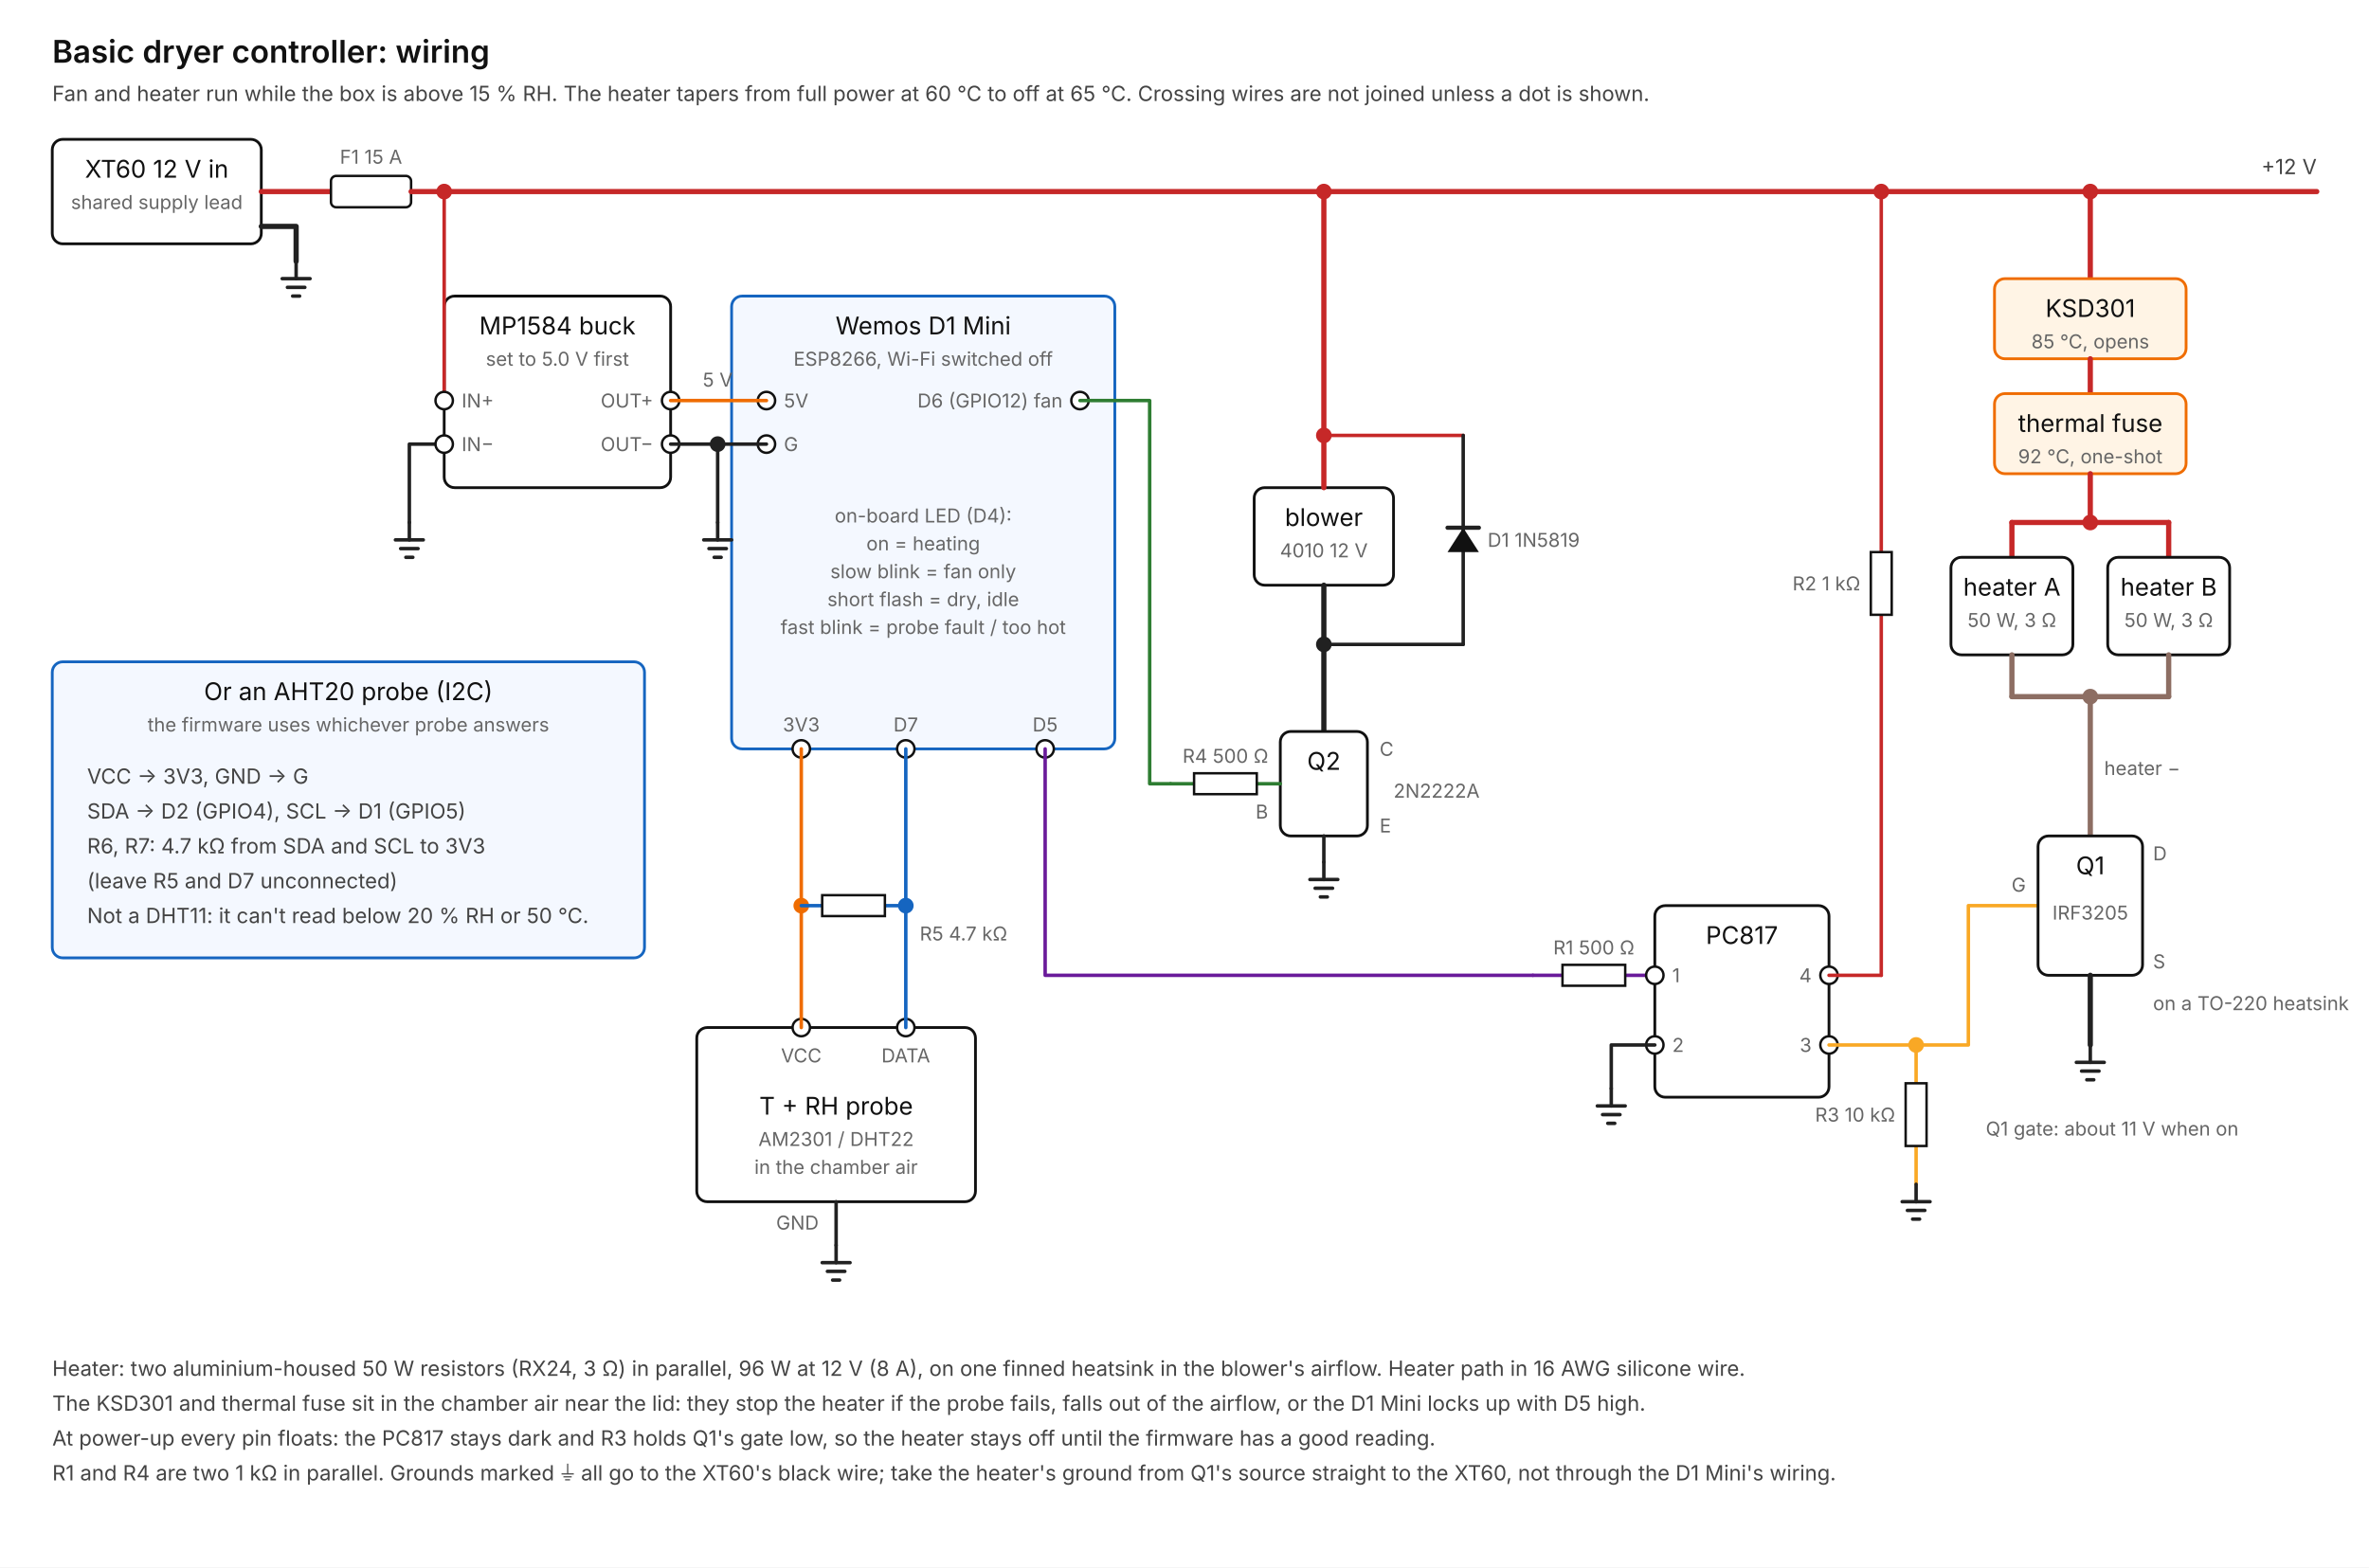
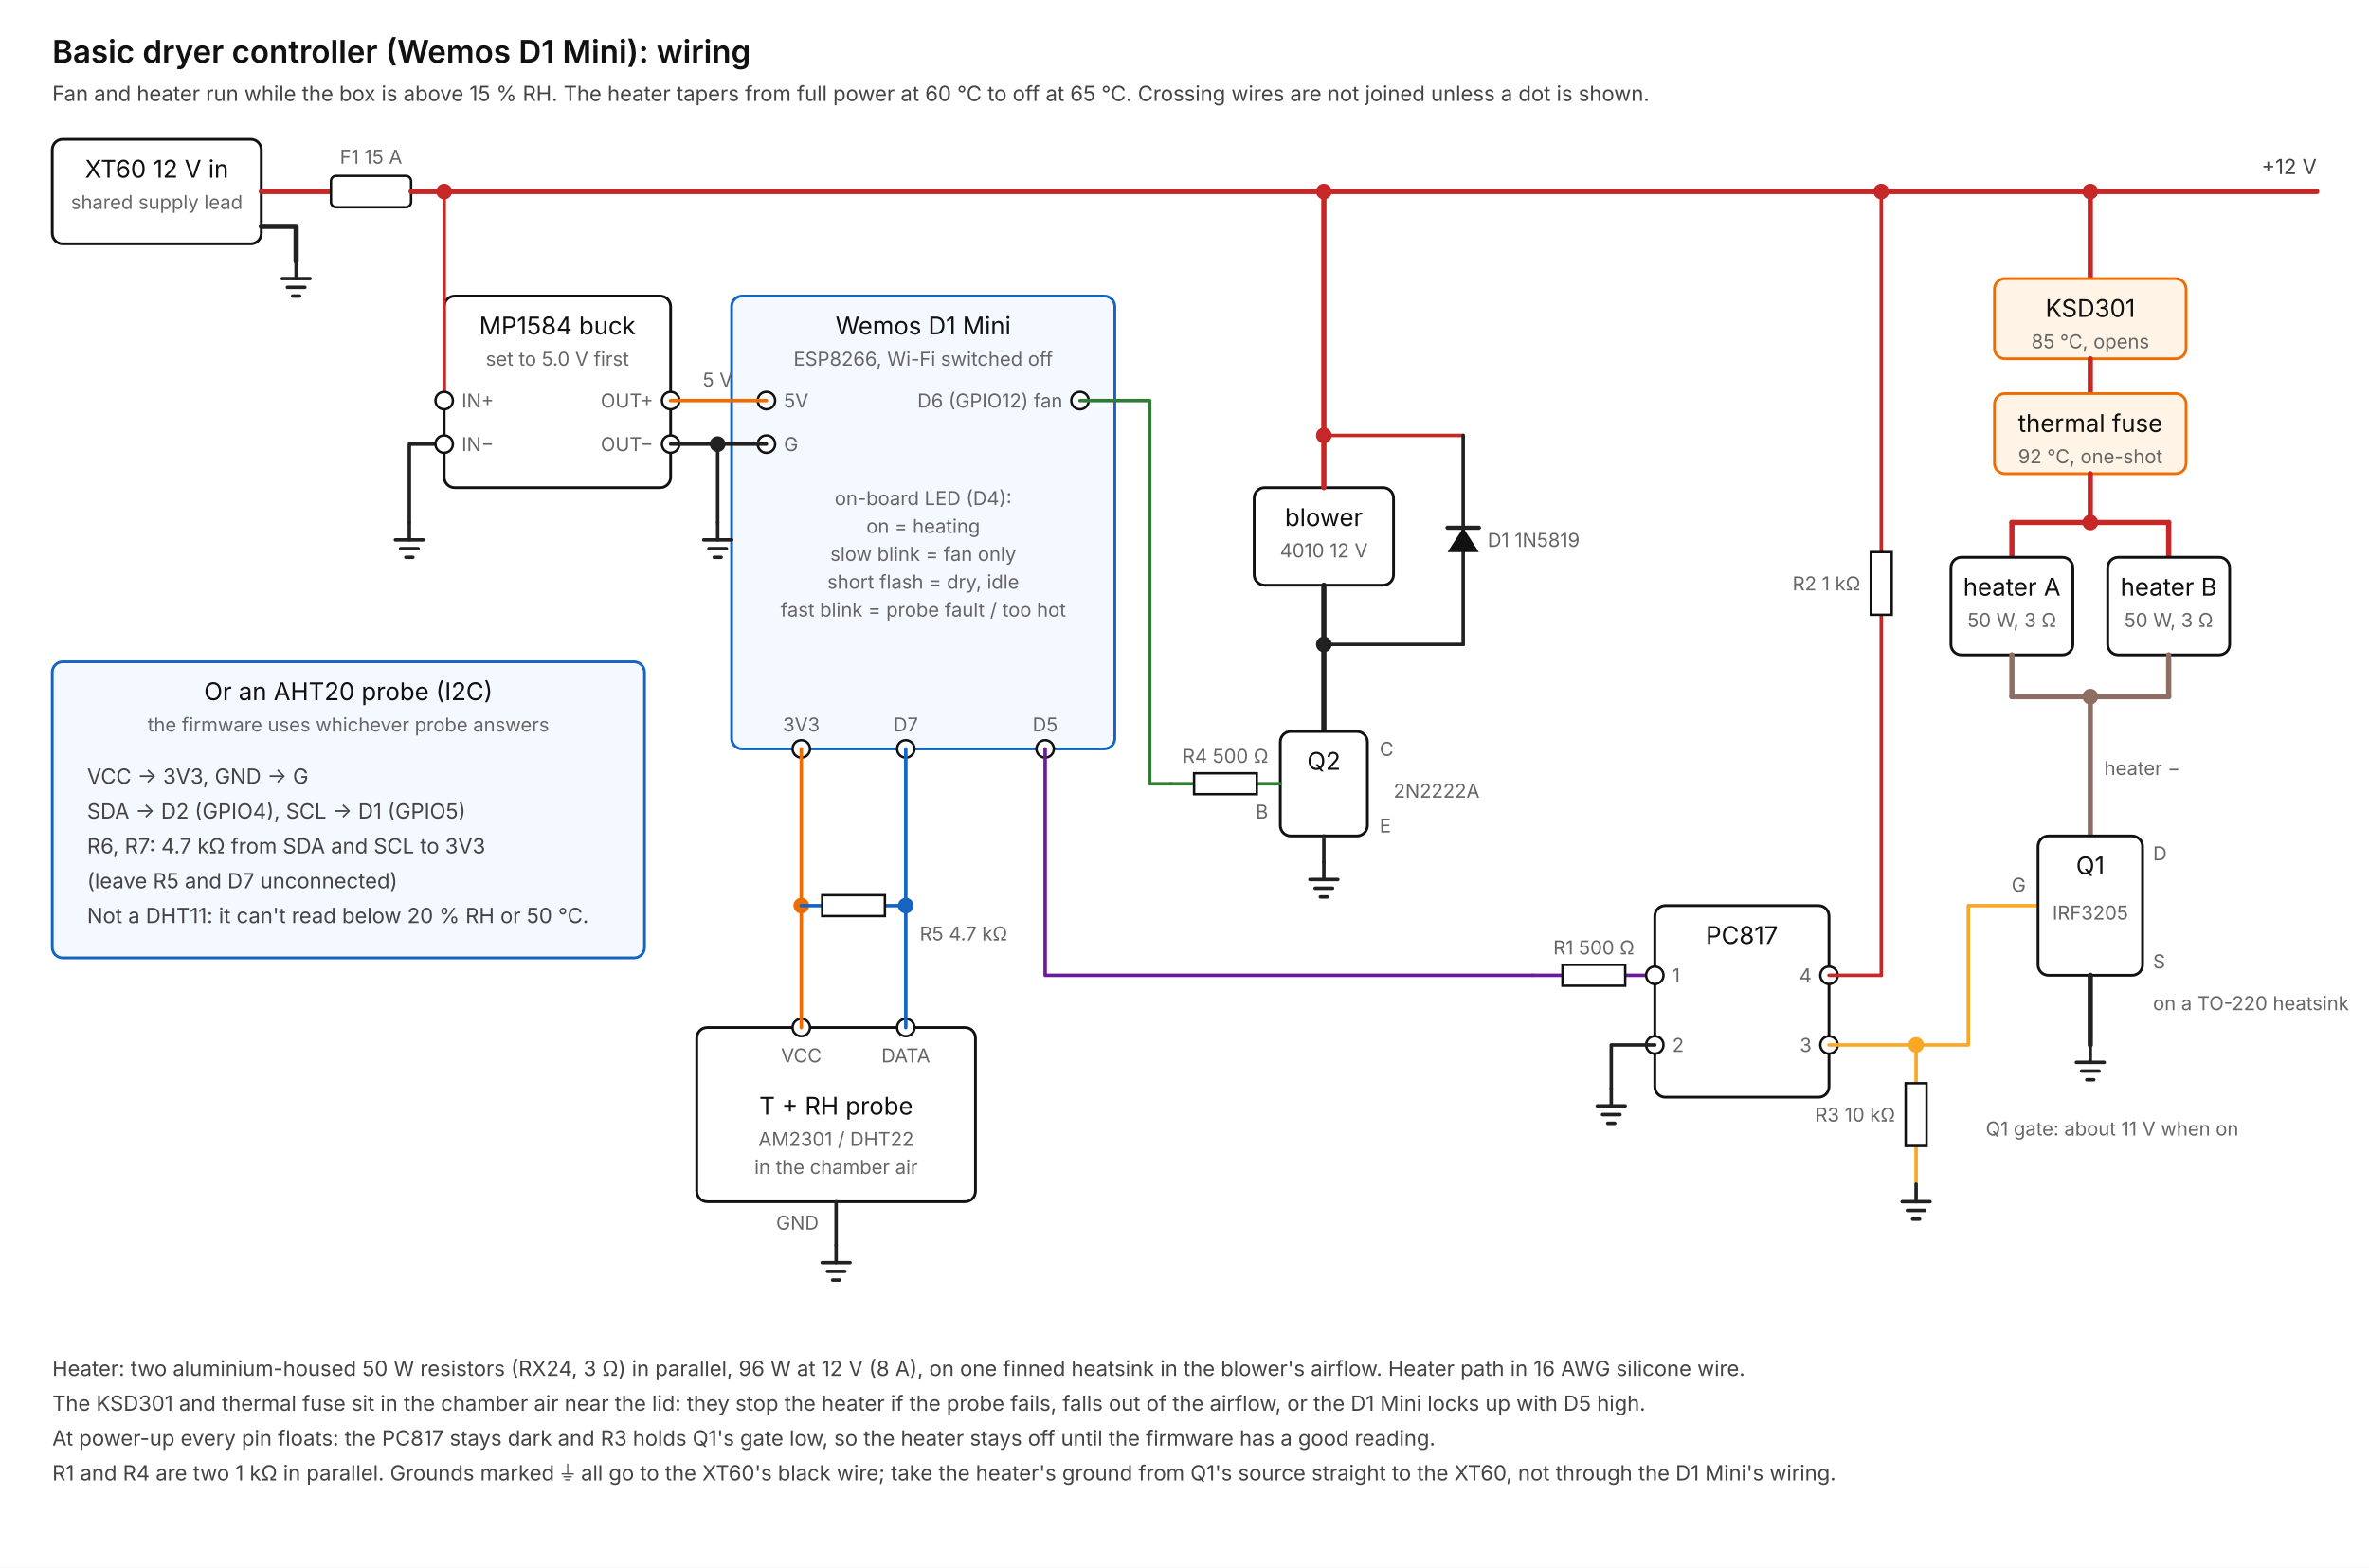
<svg xmlns="http://www.w3.org/2000/svg" width="1360" height="900" viewBox="0 0 1360 900" role="img">
  <style>
text{font-family:Inter,Arial,sans-serif}
.t{font-size:18px;font-weight:600;fill:#111}.r{font-size:14px;fill:#111}.v{font-size:12px;fill:#444}.p{font-size:11px;fill:#666}
.bx{fill:#fff;stroke:#111;stroke-width:1.6}.mod{fill:#f4f8ff;stroke:#1565c0;stroke-width:1.6}.safe{fill:#fff4e5;stroke:#ef6c00;stroke-width:1.6}
</style>
  <rect width="1360" height="900" fill="#fff" />
-   <text class="t" x="30" y="36" text-anchor="start">Basic dryer controller: wiring</text>
+   <text class="t" x="30" y="36" text-anchor="start">Basic dryer controller (Wemos D1 Mini): wiring</text>
  <text class="v" x="30" y="58" text-anchor="start">Fan and heater run while the box is above 15 % RH. The heater tapers from full power at 60 °C to off at 65 °C. Crossing wires are not joined unless a dot is shown.</text>
  <rect class="bx" x="30" y="80" width="120" height="60" rx="6" />
  <text class="r" x="90.0" y="102" text-anchor="middle">XT60 12 V in</text>
  <text class="p" x="90.0" y="120" text-anchor="middle">shared supply lead</text>
  <path d="M150 110 L190 110" fill="none" stroke="#c62828" stroke-width="3" stroke-linejoin="round" stroke-linecap="round" />
  <rect x="190" y="101" width="46" height="18" rx="3" fill="#fff" stroke="#111" stroke-width="1.4" />
  <text class="p" x="213" y="94" text-anchor="middle">F1 15 A</text>
  <path d="M236 110 L1330 110" fill="none" stroke="#c62828" stroke-width="3" stroke-linejoin="round" stroke-linecap="round" />
  <text class="v" x="1330" y="100" text-anchor="end">+12 V</text>
  <path d="M150 130 L170 130 L170 150" fill="none" stroke="#212121" stroke-width="3" stroke-linejoin="round" stroke-linecap="round" />
  <path d="M170 150 L170 160" fill="none" stroke="#212121" stroke-width="2" stroke-linejoin="round" stroke-linecap="round" />
  <path d="M162.0 160 L178.0 160" fill="none" stroke="#212121" stroke-width="2" stroke-linejoin="round" stroke-linecap="round" />
  <path d="M165.0 165 L175.0 165" fill="none" stroke="#212121" stroke-width="2" stroke-linejoin="round" stroke-linecap="round" />
  <path d="M168.0 170 L172.0 170" fill="none" stroke="#212121" stroke-width="2" stroke-linejoin="round" stroke-linecap="round" />
  <rect class="bx" x="255" y="170" width="130" height="110" rx="6" />
  <text class="r" x="320.0" y="192" text-anchor="middle">MP1584 buck</text>
  <text class="p" x="320.0" y="210" text-anchor="middle">set to 5.0 V first</text>
  <path d="M255 110 L255 230" fill="none" stroke="#c62828" stroke-width="2" stroke-linejoin="round" stroke-linecap="round" />
  <circle cx="255" cy="110" r="4.5" fill="#c62828" />
  <path d="M255 255 L235 255 L235 300" fill="none" stroke="#212121" stroke-width="2" stroke-linejoin="round" stroke-linecap="round" />
  <path d="M235 300 L235 310" fill="none" stroke="#212121" stroke-width="2" stroke-linejoin="round" stroke-linecap="round" />
  <path d="M227.0 310 L243.0 310" fill="none" stroke="#212121" stroke-width="2" stroke-linejoin="round" stroke-linecap="round" />
  <path d="M230.0 315 L240.0 315" fill="none" stroke="#212121" stroke-width="2" stroke-linejoin="round" stroke-linecap="round" />
  <path d="M233.0 320 L237.0 320" fill="none" stroke="#212121" stroke-width="2" stroke-linejoin="round" stroke-linecap="round" />
  <circle cx="255" cy="230" r="5" fill="#fff" stroke="#111" stroke-width="1.4" />
  <text class="p" x="265" y="234" text-anchor="start">IN+</text>
  <circle cx="255" cy="255" r="5" fill="#fff" stroke="#111" stroke-width="1.4" />
  <text class="p" x="265" y="259" text-anchor="start">IN−</text>
  <circle cx="385" cy="230" r="5" fill="#fff" stroke="#111" stroke-width="1.4" />
  <text class="p" x="375" y="234" text-anchor="end">OUT+</text>
  <circle cx="385" cy="255" r="5" fill="#fff" stroke="#111" stroke-width="1.4" />
  <text class="p" x="375" y="259" text-anchor="end">OUT−</text>
  <rect class="mod" x="420" y="170" width="220" height="260" rx="6" />
  <text class="r" x="530.0" y="192" text-anchor="middle">Wemos D1 Mini</text>
  <text class="p" x="530.0" y="210" text-anchor="middle">ESP8266, Wi-Fi switched off</text>
  <circle cx="440" cy="230" r="5" fill="#fff" stroke="#111" stroke-width="1.4" />
  <text class="p" x="450" y="234" text-anchor="start">5V</text>
  <circle cx="440" cy="255" r="5" fill="#fff" stroke="#111" stroke-width="1.4" />
  <text class="p" x="450" y="259" text-anchor="start">G</text>
  <circle cx="620" cy="230" r="5" fill="#fff" stroke="#111" stroke-width="1.4" />
  <text class="p" x="610" y="234" text-anchor="end">D6 (GPIO12) fan</text>
  <path d="M385 230 L440 230" fill="none" stroke="#ef6c00" stroke-width="2" stroke-linejoin="round" stroke-linecap="round" />
  <text class="p" x="412" y="222" text-anchor="middle">5 V</text>
  <path d="M385 255 L440 255" fill="none" stroke="#212121" stroke-width="2" stroke-linejoin="round" stroke-linecap="round" />
  <circle cx="412" cy="255" r="4.5" fill="#212121" />
  <path d="M412 255 L412 300" fill="none" stroke="#212121" stroke-width="2" stroke-linejoin="round" stroke-linecap="round" />
  <path d="M412 300 L412 310" fill="none" stroke="#212121" stroke-width="2" stroke-linejoin="round" stroke-linecap="round" />
  <path d="M404.0 310 L420.0 310" fill="none" stroke="#212121" stroke-width="2" stroke-linejoin="round" stroke-linecap="round" />
  <path d="M407.0 315 L417.0 315" fill="none" stroke="#212121" stroke-width="2" stroke-linejoin="round" stroke-linecap="round" />
  <path d="M410.0 320 L414.0 320" fill="none" stroke="#212121" stroke-width="2" stroke-linejoin="round" stroke-linecap="round" />
  <circle cx="460" cy="430" r="5" fill="#fff" stroke="#111" stroke-width="1.4" />
  <text class="p" x="460" y="420" text-anchor="middle">3V3</text>
  <circle cx="520" cy="430" r="5" fill="#fff" stroke="#111" stroke-width="1.4" />
  <text class="p" x="520" y="420" text-anchor="middle">D7</text>
  <circle cx="600" cy="430" r="5" fill="#fff" stroke="#111" stroke-width="1.4" />
  <text class="p" x="600" y="420" text-anchor="middle">D5</text>
-   <text class="p" x="530" y="300" text-anchor="middle">on-board LED (D4):</text>
-   <text class="p" x="530" y="316" text-anchor="middle">on = heating</text>
-   <text class="p" x="530" y="332" text-anchor="middle">slow blink = fan only</text>
-   <text class="p" x="530" y="348" text-anchor="middle">short flash = dry, idle</text>
-   <text class="p" x="530" y="364" text-anchor="middle">fast blink = probe fault / too hot</text>
+   <text class="p" x="530" y="290" text-anchor="middle">on-board LED (D4):</text>
+   <text class="p" x="530" y="306" text-anchor="middle">on = heating</text>
+   <text class="p" x="530" y="322" text-anchor="middle">slow blink = fan only</text>
+   <text class="p" x="530" y="338" text-anchor="middle">short flash = dry, idle</text>
+   <text class="p" x="530" y="354" text-anchor="middle">fast blink = probe fault / too hot</text>
  <rect class="bx" x="400" y="590" width="160" height="100" rx="6" />
  <text class="r" x="480.0" y="612" text-anchor="middle" />
  <text class="r" x="480" y="640" text-anchor="middle">T + RH probe</text>
  <text class="p" x="480" y="658" text-anchor="middle">AM2301 / DHT22</text>
  <text class="p" x="480" y="674" text-anchor="middle">in the chamber air</text>
  <circle cx="460" cy="590" r="5" fill="#fff" stroke="#111" stroke-width="1.4" />
  <text class="p" x="460" y="610" text-anchor="middle">VCC</text>
  <circle cx="520" cy="590" r="5" fill="#fff" stroke="#111" stroke-width="1.4" />
  <text class="p" x="520" y="610" text-anchor="middle">DATA</text>
  <path d="M460 430 L460 590" fill="none" stroke="#ef6c00" stroke-width="2" stroke-linejoin="round" stroke-linecap="round" />
  <path d="M520 430 L520 590" fill="none" stroke="#1565c0" stroke-width="2" stroke-linejoin="round" stroke-linecap="round" />
  <circle cx="460" cy="520" r="4.5" fill="#ef6c00" />
  <circle cx="520" cy="520" r="4.5" fill="#1565c0" />
  <path d="M460 520 L472.0 520" fill="none" stroke="#1565c0" stroke-width="2" stroke-linejoin="round" stroke-linecap="round" />
  <path d="M508.0 520 L520 520" fill="none" stroke="#1565c0" stroke-width="2" stroke-linejoin="round" stroke-linecap="round" />
  <rect x="472.0" y="514" width="36" height="12" fill="#fff" stroke="#111" stroke-width="1.4" />
  <text class="p" x="490.0" y="508" text-anchor="middle" />
  <text class="p" x="528" y="540" text-anchor="start">R5 4.7 kΩ</text>
  <path d="M480 690 L480 715" fill="none" stroke="#212121" stroke-width="2" stroke-linejoin="round" stroke-linecap="round" />
  <path d="M480 715 L480 725" fill="none" stroke="#212121" stroke-width="2" stroke-linejoin="round" stroke-linecap="round" />
  <path d="M472.0 725 L488.0 725" fill="none" stroke="#212121" stroke-width="2" stroke-linejoin="round" stroke-linecap="round" />
  <path d="M475.0 730 L485.0 730" fill="none" stroke="#212121" stroke-width="2" stroke-linejoin="round" stroke-linecap="round" />
  <path d="M478.0 735 L482.0 735" fill="none" stroke="#212121" stroke-width="2" stroke-linejoin="round" stroke-linecap="round" />
  <text class="p" x="470" y="706" text-anchor="end">GND</text>
  <rect class="mod" x="30" y="380" width="340" height="170" rx="6" />
  <text class="r" x="200.0" y="402" text-anchor="middle">Or an AHT20 probe (I2C)</text>
  <text class="p" x="200.0" y="420" text-anchor="middle">the firmware uses whichever probe answers</text>
  <text class="v" x="50" y="450" text-anchor="start">VCC → 3V3,  GND → G</text>
  <text class="v" x="50" y="470" text-anchor="start">SDA → D2 (GPIO4),  SCL → D1 (GPIO5)</text>
  <text class="v" x="50" y="490" text-anchor="start">R6, R7: 4.7 kΩ from SDA and SCL to 3V3</text>
  <text class="v" x="50" y="510" text-anchor="start">(leave R5 and D7 unconnected)</text>
  <text class="v" x="50" y="530" text-anchor="start">Not a DHT11: it can't read below 20 % RH or 50 °C.</text>
  <rect class="bx" x="720" y="280" width="80" height="56" rx="6" />
  <text class="r" x="760.0" y="302" text-anchor="middle">blower</text>
  <text class="p" x="760.0" y="320" text-anchor="middle">4010 12 V</text>
  <path d="M760 110 L760 280" fill="none" stroke="#c62828" stroke-width="3" stroke-linejoin="round" stroke-linecap="round" />
  <circle cx="760" cy="110" r="4.5" fill="#c62828" />
  <circle cx="760" cy="250" r="4.5" fill="#c62828" />
  <path d="M760 250 L840 250" fill="none" stroke="#c62828" stroke-width="2" stroke-linejoin="round" stroke-linecap="round" />
  <path d="M840 250 L840 370" fill="none" stroke="#212121" stroke-width="2" stroke-linejoin="round" stroke-linecap="round" />
  <path d="M831 317.0 L849 317.0 L840 303.0 Z" fill="#111" />
  <path d="M831 303.0 L849 303.0" fill="none" stroke="#212121" stroke-width="2.4" stroke-linejoin="round" stroke-linecap="round" />
  <text class="p" x="854" y="314.0" text-anchor="start">D1 1N5819</text>
  <path d="M840 370 L760 370" fill="none" stroke="#212121" stroke-width="2" stroke-linejoin="round" stroke-linecap="round" />
  <circle cx="760" cy="370" r="4.5" fill="#212121" />
  <path d="M760 336 L760 420" fill="none" stroke="#212121" stroke-width="3" stroke-linejoin="round" stroke-linecap="round" />
  <rect class="bx" x="735" y="420" width="50" height="60" rx="6" />
  <text class="r" x="760.0" y="442" text-anchor="middle">Q2</text>
  <text class="p" x="792" y="434" text-anchor="start">C</text>
  <text class="p" x="792" y="478" text-anchor="start">E</text>
  <text class="p" x="728" y="470" text-anchor="end">B</text>
  <text class="p" x="800" y="458" text-anchor="start">2N2222A</text>
  <path d="M760 480 L760 495" fill="none" stroke="#212121" stroke-width="2" stroke-linejoin="round" stroke-linecap="round" />
  <path d="M760 495 L760 505" fill="none" stroke="#212121" stroke-width="2" stroke-linejoin="round" stroke-linecap="round" />
  <path d="M752.0 505 L768.0 505" fill="none" stroke="#212121" stroke-width="2" stroke-linejoin="round" stroke-linecap="round" />
  <path d="M755.0 510 L765.0 510" fill="none" stroke="#212121" stroke-width="2" stroke-linejoin="round" stroke-linecap="round" />
  <path d="M758.0 515 L762.0 515" fill="none" stroke="#212121" stroke-width="2" stroke-linejoin="round" stroke-linecap="round" />
  <path d="M620 230 L660 230 L660 450 L672 450" fill="none" stroke="#2e7d32" stroke-width="2" stroke-linejoin="round" stroke-linecap="round" />
  <path d="M672 450 L685.5 450" fill="none" stroke="#2e7d32" stroke-width="2" stroke-linejoin="round" stroke-linecap="round" />
  <path d="M721.5 450 L735 450" fill="none" stroke="#2e7d32" stroke-width="2" stroke-linejoin="round" stroke-linecap="round" />
  <rect x="685.5" y="444" width="36" height="12" fill="#fff" stroke="#111" stroke-width="1.4" />
  <text class="p" x="703.5" y="438" text-anchor="middle">R4 500 Ω</text>
  <path d="M600 430 L600 560 L880 560" fill="none" stroke="#6a1b9a" stroke-width="2" stroke-linejoin="round" stroke-linecap="round" />
  <path d="M880 560 L897.0 560" fill="none" stroke="#6a1b9a" stroke-width="2" stroke-linejoin="round" stroke-linecap="round" />
  <path d="M933.0 560 L950 560" fill="none" stroke="#6a1b9a" stroke-width="2" stroke-linejoin="round" stroke-linecap="round" />
  <rect x="897.0" y="554" width="36" height="12" fill="#fff" stroke="#111" stroke-width="1.4" />
  <text class="p" x="915.0" y="548" text-anchor="middle">R1 500 Ω</text>
  <rect class="bx" x="950" y="520" width="100" height="110" rx="6" />
  <text class="r" x="1000.0" y="542" text-anchor="middle">PC817</text>
  <circle cx="950" cy="560" r="5" fill="#fff" stroke="#111" stroke-width="1.4" />
  <text class="p" x="960" y="564" text-anchor="start">1</text>
  <circle cx="950" cy="600" r="5" fill="#fff" stroke="#111" stroke-width="1.4" />
  <text class="p" x="960" y="604" text-anchor="start">2</text>
-   <circle cx="1050" cy="560" r="5" fill="#fff" stroke="#111" stroke-width="1.4" />
-   <text class="p" x="1040" y="564" text-anchor="end">4</text>
-   <circle cx="1050" cy="600" r="5" fill="#fff" stroke="#111" stroke-width="1.4" />
-   <text class="p" x="1040" y="604" text-anchor="end">3</text>
  <path d="M950 600 L925 600 L925 625" fill="none" stroke="#212121" stroke-width="2" stroke-linejoin="round" stroke-linecap="round" />
  <path d="M925 625 L925 635" fill="none" stroke="#212121" stroke-width="2" stroke-linejoin="round" stroke-linecap="round" />
  <path d="M917.0 635 L933.0 635" fill="none" stroke="#212121" stroke-width="2" stroke-linejoin="round" stroke-linecap="round" />
  <path d="M920.0 640 L930.0 640" fill="none" stroke="#212121" stroke-width="2" stroke-linejoin="round" stroke-linecap="round" />
  <path d="M923.0 645 L927.0 645" fill="none" stroke="#212121" stroke-width="2" stroke-linejoin="round" stroke-linecap="round" />
+   <circle cx="1050" cy="560" r="5" fill="#fff" stroke="#111" stroke-width="1.4" />
+   <text class="p" x="1040" y="564" text-anchor="end">4</text>
+   <circle cx="1050" cy="600" r="5" fill="#fff" stroke="#111" stroke-width="1.4" />
+   <text class="p" x="1040" y="604" text-anchor="end">3</text>
  <path d="M1050 560 L1080 560" fill="none" stroke="#c62828" stroke-width="2" stroke-linejoin="round" stroke-linecap="round" />
  <path d="M1080 560 L1080 317.0" fill="none" stroke="#c62828" stroke-width="2" stroke-linejoin="round" stroke-linecap="round" />
  <path d="M1080 353.0 L1080 110" fill="none" stroke="#c62828" stroke-width="2" stroke-linejoin="round" stroke-linecap="round" />
  <rect x="1074" y="317.0" width="12" height="36" fill="#fff" stroke="#111" stroke-width="1.4" />
  <text class="p" x="1068" y="339.0" text-anchor="end">R2 1 kΩ</text>
  <circle cx="1080" cy="110" r="4.5" fill="#c62828" />
  <path d="M1050 600 L1130 600 L1130 520 L1170 520" fill="none" stroke="#f9a825" stroke-width="2" stroke-linejoin="round" stroke-linecap="round" />
  <text class="p" x="1163" y="512" text-anchor="end">G</text>
  <text class="p" x="1140" y="652" text-anchor="start">Q1 gate: about 11 V when on</text>
  <circle cx="1100" cy="600" r="4.5" fill="#f9a825" />
  <path d="M1100 600 L1100 622.0" fill="none" stroke="#f9a825" stroke-width="2" stroke-linejoin="round" stroke-linecap="round" />
  <path d="M1100 658.0 L1100 680" fill="none" stroke="#f9a825" stroke-width="2" stroke-linejoin="round" stroke-linecap="round" />
  <rect x="1094" y="622.0" width="12" height="36" fill="#fff" stroke="#111" stroke-width="1.4" />
  <text class="p" x="1088" y="644.0" text-anchor="end">R3 10 kΩ</text>
  <path d="M1100 680 L1100 690" fill="none" stroke="#212121" stroke-width="2" stroke-linejoin="round" stroke-linecap="round" />
  <path d="M1092.0 690 L1108.0 690" fill="none" stroke="#212121" stroke-width="2" stroke-linejoin="round" stroke-linecap="round" />
  <path d="M1095.0 695 L1105.0 695" fill="none" stroke="#212121" stroke-width="2" stroke-linejoin="round" stroke-linecap="round" />
  <path d="M1098.0 700 L1102.0 700" fill="none" stroke="#212121" stroke-width="2" stroke-linejoin="round" stroke-linecap="round" />
  <path d="M1200 110 L1200 160" fill="none" stroke="#c62828" stroke-width="3" stroke-linejoin="round" stroke-linecap="round" />
  <circle cx="1200" cy="110" r="4.5" fill="#c62828" />
  <rect class="safe" x="1145" y="160" width="110" height="46" rx="6" />
  <text class="r" x="1200.0" y="182" text-anchor="middle">KSD301</text>
  <text class="p" x="1200.0" y="200" text-anchor="middle">85 °C, opens</text>
  <path d="M1200 206 L1200 226" fill="none" stroke="#c62828" stroke-width="3" stroke-linejoin="round" stroke-linecap="round" />
  <rect class="safe" x="1145" y="226" width="110" height="46" rx="6" />
  <text class="r" x="1200.0" y="248" text-anchor="middle">thermal fuse</text>
  <text class="p" x="1200.0" y="266" text-anchor="middle">92 °C, one-shot</text>
  <path d="M1200 272 L1200 300" fill="none" stroke="#c62828" stroke-width="3" stroke-linejoin="round" stroke-linecap="round" />
  <circle cx="1200" cy="300" r="4.5" fill="#c62828" />
  <path d="M1155 300 L1245 300" fill="none" stroke="#c62828" stroke-width="3" stroke-linejoin="round" stroke-linecap="round" />
  <path d="M1155 300 L1155 320" fill="none" stroke="#c62828" stroke-width="3" stroke-linejoin="round" stroke-linecap="round" />
  <path d="M1245 300 L1245 320" fill="none" stroke="#c62828" stroke-width="3" stroke-linejoin="round" stroke-linecap="round" />
  <rect class="bx" x="1120" y="320" width="70" height="56" rx="6" />
  <text class="r" x="1155.0" y="342" text-anchor="middle">heater A</text>
  <text class="p" x="1155.0" y="360" text-anchor="middle">50 W, 3 Ω</text>
  <rect class="bx" x="1210" y="320" width="70" height="56" rx="6" />
  <text class="r" x="1245.0" y="342" text-anchor="middle">heater B</text>
  <text class="p" x="1245.0" y="360" text-anchor="middle">50 W, 3 Ω</text>
  <path d="M1155 376 L1155 400" fill="none" stroke="#8d6e63" stroke-width="3" stroke-linejoin="round" stroke-linecap="round" />
  <path d="M1245 376 L1245 400" fill="none" stroke="#8d6e63" stroke-width="3" stroke-linejoin="round" stroke-linecap="round" />
  <path d="M1155 400 L1245 400" fill="none" stroke="#8d6e63" stroke-width="3" stroke-linejoin="round" stroke-linecap="round" />
  <circle cx="1200" cy="400" r="4.5" fill="#8d6e63" />
  <path d="M1200 400 L1200 480" fill="none" stroke="#8d6e63" stroke-width="3" stroke-linejoin="round" stroke-linecap="round" />
  <text class="p" x="1208" y="445" text-anchor="start">heater −</text>
  <rect class="bx" x="1170" y="480" width="60" height="80" rx="6" />
  <text class="r" x="1200.0" y="502" text-anchor="middle">Q1</text>
  <text class="p" x="1200" y="528" text-anchor="middle">IRF3205</text>
  <text class="p" x="1236" y="494" text-anchor="start">D</text>
  <text class="p" x="1236" y="556" text-anchor="start">S</text>
  <text class="p" x="1236" y="580" text-anchor="start">on a TO-220 heatsink</text>
  <path d="M1200 560 L1200 600" fill="none" stroke="#212121" stroke-width="3" stroke-linejoin="round" stroke-linecap="round" />
  <path d="M1200 600 L1200 610" fill="none" stroke="#212121" stroke-width="2" stroke-linejoin="round" stroke-linecap="round" />
  <path d="M1192.0 610 L1208.0 610" fill="none" stroke="#212121" stroke-width="2" stroke-linejoin="round" stroke-linecap="round" />
  <path d="M1195.0 615 L1205.0 615" fill="none" stroke="#212121" stroke-width="2" stroke-linejoin="round" stroke-linecap="round" />
  <path d="M1198.0 620 L1202.0 620" fill="none" stroke="#212121" stroke-width="2" stroke-linejoin="round" stroke-linecap="round" />
  <text class="v" x="30" y="790" text-anchor="start">Heater: two aluminium-housed 50 W resistors (RX24, 3 Ω) in parallel, 96 W at 12 V (8 A), on one finned heatsink in the blower's airflow. Heater path in 16 AWG silicone wire.</text>
  <text class="v" x="30" y="810" text-anchor="start">The KSD301 and thermal fuse sit in the chamber air near the lid: they stop the heater if the probe fails, falls out of the airflow, or the D1 Mini locks up with D5 high.</text>
  <text class="v" x="30" y="830" text-anchor="start">At power-up every pin floats: the PC817 stays dark and R3 holds Q1's gate low, so the heater stays off until the firmware has a good reading.</text>
  <text class="v" x="30" y="850" text-anchor="start">R1 and R4 are two 1 kΩ in parallel. Grounds marked ⏚ all go to the XT60's black wire; take the heater's ground from Q1's source straight to the XT60, not through the D1 Mini's wiring.</text>
</svg>
